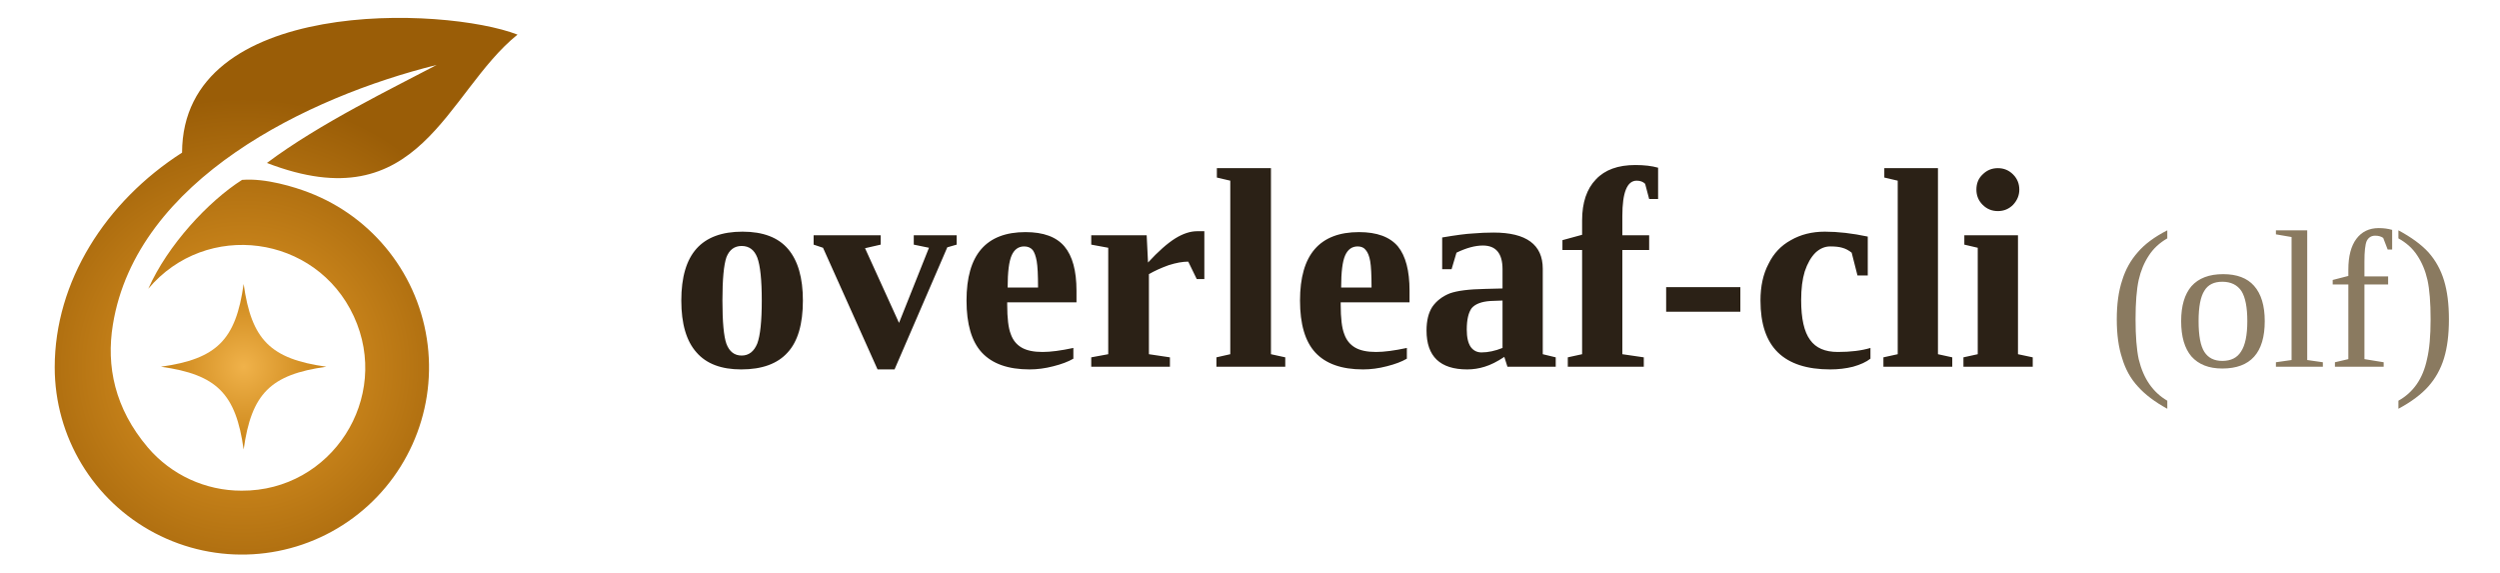
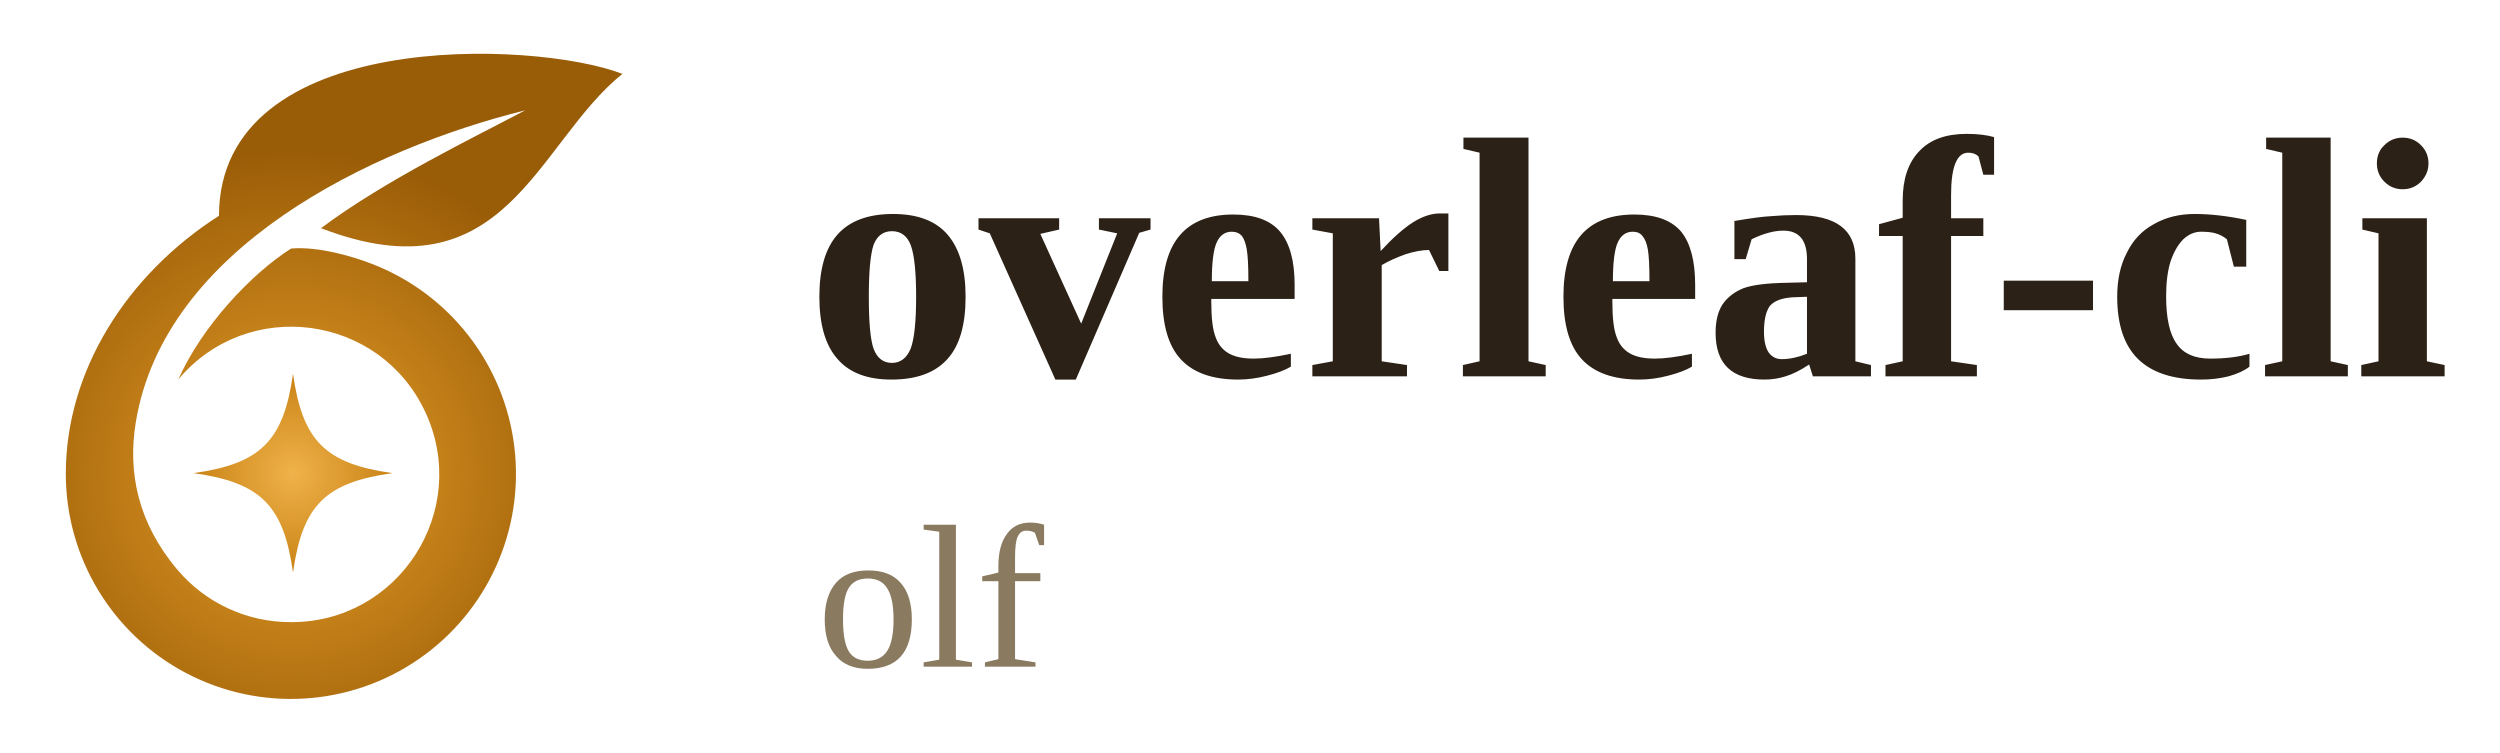
- <svg xmlns="http://www.w3.org/2000/svg" viewBox="0 0 559 128" role="img" aria-labelledby="t">
-   <svg x="4" y="4" width="120" height="120" viewBox="0 0 24 24">
+ <svg xmlns="http://www.w3.org/2000/svg" viewBox="0 0 465 140" role="img" aria-labelledby="t">
+   <svg x="4" y="10" width="120" height="120" viewBox="0 0 24 24">
    <defs>
      <radialGradient id="gb-light" gradientUnits="userSpaceOnUse" cx="10.1" cy="15.6" r="12">
        <stop offset="0.3" stop-color="#d08a1e" />
        <stop offset="1" stop-color="#9a5d07" />
      </radialGradient>
      <radialGradient id="gbs-light" gradientUnits="userSpaceOnUse" cx="10.1" cy="15.6" r="3.7">
        <stop offset="0" stop-color="#f0b24a" />
        <stop offset="1" stop-color="#c98316" />
      </radialGradient>
    </defs>
    <path d="M22.352.748C19.111-.51 7.365-.982 7.345 6.027c-3.427 2.194-5.697 5.768-5.697 9.598a8.373 8.373 0 0 0 13.123 6.898 8.373 8.373 0 0 0-1.767-14.719c-.606-.234-1.923-.648-2.975-.559-1.501.954-3.331 2.916-4.195 4.869 2.589-3.082 7.505-2.425 9.194 1.229 1.689 3.654-.994 7.824-5.02 7.8a5.5 5.5 0 0 1-4.195-1.933c-1.485-1.748-1.868-3.644-1.562-5.497 1.057-6.495 8.759-10.189 14.486-11.609-1.868.989-5.237 2.613-7.595 4.384C18.015 9.138 19.131 3.345 22.352.748z" fill="url(#gb-light)" />
    <path d="M10.1 11.9 C10.45 14.4 11.3 15.25 13.8 15.6 C11.3 15.95 10.45 16.8 10.1 19.3 C9.75 16.8 8.9 15.95 6.4 15.6 C8.9 15.25 9.75 14.4 10.1 11.9Z" fill="url(#gbs-light)" />
  </svg>
-   <path d="M179.6 67.2Q179.6 75.1 176.2 78.8Q172.8 82.6 165.8 82.6Q159.1 82.6 155.8 78.8Q152.4 75 152.4 67.2Q152.4 59.4 155.8 55.6Q159.2 51.8 166.1 51.8Q173 51.8 176.3 55.7Q179.6 59.6 179.6 67.2ZM170.4 67.2Q170.4 60.3 169.4 57.6Q168.4 55 165.9 55Q163.5 55 162.5 57.5Q161.6 60.1 161.6 67.2Q161.6 74.4 162.5 76.9Q163.5 79.5 165.9 79.5Q168.3 79.5 169.4 76.8Q170.4 74.1 170.4 67.2Z M200.1 82.6H196.3L184.1 55.4L182 54.7V52.6H197V54.7L193.5 55.5L201.1 72.2L207.8 55.4L204.4 54.7V52.6H214V54.7L211.9 55.3Z M229.4 51.9Q235.4 51.9 238.1 55.1Q240.8 58.3 240.8 65V67.6H225.3V68.1Q225.3 72.7 226.1 74.7Q226.8 76.7 228.5 77.7Q230.2 78.7 233.2 78.7Q235.9 78.7 240.1 77.8V80.2Q238.4 81.2 235.6 81.9Q232.9 82.6 230.3 82.6Q223.1 82.6 219.6 78.8Q216.2 75.1 216.2 67.2Q216.2 59.5 219.5 55.7Q222.8 51.9 229.4 51.9ZM229.1 55.1Q227.2 55.1 226.3 57.1Q225.4 59.1 225.4 64.3H232.2Q232.2 60.1 231.9 58.4Q231.6 56.7 231 55.9Q230.3 55.1 229.1 55.1Z M256.8 58.7Q260.2 55 262.9 53.3Q265.5 51.7 267.8 51.7H269.4V62.4H267.7L265.8 58.5Q263.9 58.5 261.4 59.3Q258.9 60.2 257 61.3V79.2L261.7 79.9V82H244.1V79.9L247.9 79.2V55.4L244.1 54.7V52.6H256.5Z M284.3 79.2 287.5 79.9V82H272.1V79.9L275.2 79.2V40.4L272.2 39.7V37.6H284.3Z M304 51.9Q310 51.9 312.7 55.1Q315.3 58.3 315.3 65V67.6H299.9V68.1Q299.9 72.7 300.7 74.7Q301.4 76.7 303.1 77.7Q304.8 78.7 307.8 78.7Q310.5 78.7 314.7 77.8V80.2Q313 81.2 310.2 81.9Q307.5 82.6 304.9 82.6Q297.7 82.6 294.2 78.8Q290.8 75.1 290.8 67.2Q290.8 59.5 294.1 55.7Q297.4 51.9 304 51.9ZM303.7 55.1Q301.8 55.1 300.9 57.1Q300 59.1 300 64.3H306.8Q306.8 60.1 306.5 58.4Q306.2 56.7 305.5 55.9Q304.9 55.1 303.7 55.1Z M334.1 52Q345.1 52 345.1 60.1V79.2L348 79.9V82H337.2L336.5 79.8Q334.1 81.4 332.1 82Q330.2 82.6 328.2 82.6Q319.1 82.6 319.1 73.9Q319.1 70.6 320.4 68.6Q321.8 66.6 324.3 65.6Q326.8 64.7 332.2 64.6L336.1 64.5V60.2Q336.1 54.9 331.7 54.9Q329.1 54.9 325.8 56.5L324.7 60.2H322.6V53.1Q327.3 52.3 329.5 52.2Q331.8 52 334.1 52ZM336.1 67.2 333.4 67.3Q330.4 67.5 329.2 68.9Q328.1 70.4 328.1 73.7Q328.1 76.3 329 77.6Q329.9 78.8 331.4 78.8Q333.6 78.8 336.1 77.8Z M353.9 55.9H349.5V53.7L353.9 52.5V49.3Q353.9 43.3 357 40.1Q360 36.9 365.8 36.9Q368.8 36.9 370.9 37.5V44.5H368.9L368 41.1Q367.3 40.4 366.1 40.4Q362.9 40.4 362.9 48.3V52.6H368.9V55.9H362.9V79.2L367.7 79.9V82H350.7V79.9L353.9 79.2Z M372.7 69.7V64.2H389.3V69.7Z M418.4 80.2Q417 81.3 414.5 82Q412.1 82.6 409.4 82.6Q401.6 82.6 397.7 78.8Q393.8 75 393.8 67.2Q393.8 62.4 395.6 59Q397.3 55.5 400.6 53.7Q403.9 51.8 408.2 51.8Q412.6 51.8 417.8 52.9V61.6H415.5L414.2 56.5Q413.2 55.7 412.1 55.4Q411.1 55.1 409.4 55.1Q407.6 55.1 406.1 56.5Q404.6 58 403.7 60.7Q402.9 63.3 402.9 67.1Q402.9 73.3 404.9 76Q406.8 78.7 411.1 78.7Q415.4 78.7 418.4 77.8Z M433.5 79.2 436.7 79.9V82H421.3V79.9L424.5 79.2V40.4L421.5 39.7V37.6H433.5Z M451.4 79.2 454.7 79.9V82H439.2V79.9L442.4 79.2V55.4L439.4 54.7V52.6H451.4ZM442.1 42.4Q442.1 40.3 443.5 39Q444.9 37.6 446.9 37.6Q448.9 37.6 450.3 39Q451.7 40.4 451.7 42.4Q451.7 44.3 450.3 45.8Q448.9 47.2 446.9 47.2Q444.9 47.2 443.5 45.8Q442.1 44.4 442.1 42.4Z" fill="#2b2116" />
-   <path d="M477.7 71.4Q477.7 77 478.4 80.3Q479.2 83.6 480.8 85.9Q482.4 88.2 484.8 89.6V91.4Q480.6 89.1 478.2 86.4Q475.8 83.8 474.7 80.1Q473.5 76.5 473.5 71.4Q473.5 66.3 474.7 62.7Q475.8 59.1 478.2 56.4Q480.5 53.7 484.8 51.5V53.3Q482.2 54.8 480.7 57.1Q479.1 59.5 478.4 62.6Q477.7 65.8 477.7 71.4Z M506.6 71.8Q506.6 82.4 497.1 82.4Q492.6 82.4 490.2 79.7Q487.9 77 487.9 71.8Q487.9 66.7 490.2 64Q492.6 61.3 497.3 61.3Q501.9 61.3 504.2 63.9Q506.6 66.6 506.6 71.8ZM502.7 71.8Q502.7 67.2 501.4 65.1Q500 63 497.1 63Q494.3 63 493.1 65Q491.8 67 491.8 71.8Q491.8 76.7 493.1 78.7Q494.4 80.7 497.1 80.7Q500 80.7 501.3 78.6Q502.7 76.5 502.7 71.8Z M516.1 80.5 519.6 81V82H509.1V81L512.6 80.5V53L509.1 52.4V51.5H516.1Z M525.3 63.6H521.8V62.6L525.3 61.7V60.3Q525.3 55.8 527.1 53.4Q528.9 51 532.1 51Q533.7 51 535.1 51.4V55.8H534.1L533.1 53.2Q532.4 52.7 531.3 52.7Q530 52.7 529.4 53.9Q528.9 55.1 528.9 58.5V61.8H534.2V63.6H528.9V80.3L533.2 81V82H522.3V81L525.3 80.3Z M536.5 91.4V89.6Q539 88.2 540.6 85.9Q542.2 83.6 542.9 80.3Q543.7 77 543.7 71.4Q543.7 65.8 543 62.6Q542.3 59.5 540.7 57.1Q539.2 54.8 536.5 53.3V51.5Q540.8 53.8 543.2 56.4Q545.6 59.1 546.7 62.7Q547.8 66.3 547.8 71.4Q547.8 76.5 546.7 80.1Q545.6 83.7 543.2 86.4Q540.8 89.1 536.5 91.4Z" fill="#8a7a60" />
+   <path d="M179.6 55.2Q179.6 63.1 176.2 66.8Q172.8 70.6 165.8 70.6Q159.1 70.6 155.8 66.8Q152.4 63 152.4 55.2Q152.4 47.4 155.8 43.6Q159.2 39.8 166.1 39.8Q173 39.8 176.3 43.7Q179.6 47.6 179.6 55.2ZM170.4 55.2Q170.4 48.3 169.4 45.6Q168.4 43 165.9 43Q163.5 43 162.5 45.5Q161.6 48.1 161.6 55.2Q161.6 62.4 162.5 64.9Q163.5 67.5 165.9 67.5Q168.3 67.5 169.4 64.8Q170.4 62.1 170.4 55.2Z M200.1 70.6H196.3L184.1 43.4L182 42.7V40.6H197V42.7L193.5 43.5L201.1 60.2L207.8 43.4L204.4 42.7V40.6H214V42.7L211.9 43.3Z M229.4 39.9Q235.4 39.9 238.1 43.1Q240.8 46.3 240.8 53V55.6H225.3V56.1Q225.3 60.7 226.1 62.7Q226.8 64.7 228.5 65.7Q230.2 66.7 233.2 66.7Q235.9 66.7 240.1 65.8V68.2Q238.4 69.2 235.6 69.9Q232.9 70.6 230.3 70.6Q223.1 70.6 219.6 66.8Q216.2 63.1 216.2 55.2Q216.2 47.5 219.5 43.7Q222.8 39.9 229.4 39.9ZM229.1 43.1Q227.2 43.1 226.3 45.1Q225.4 47.1 225.4 52.3H232.2Q232.2 48.1 231.9 46.4Q231.6 44.7 231 43.9Q230.3 43.1 229.1 43.1Z M256.8 46.7Q260.2 43 262.9 41.3Q265.5 39.7 267.8 39.7H269.4V50.4H267.7L265.8 46.5Q263.9 46.5 261.4 47.3Q258.9 48.2 257 49.3V67.2L261.7 67.9V70H244.1V67.9L247.9 67.2V43.4L244.1 42.7V40.6H256.5Z M284.3 67.2 287.5 67.9V70H272.1V67.9L275.2 67.2V28.4L272.2 27.7V25.6H284.3Z M304 39.9Q310 39.9 312.7 43.1Q315.3 46.3 315.3 53V55.6H299.9V56.1Q299.9 60.7 300.7 62.7Q301.4 64.7 303.1 65.7Q304.8 66.7 307.8 66.7Q310.5 66.7 314.7 65.8V68.2Q313 69.2 310.2 69.9Q307.5 70.6 304.9 70.6Q297.7 70.6 294.2 66.8Q290.8 63.1 290.8 55.2Q290.8 47.5 294.1 43.7Q297.4 39.9 304 39.9ZM303.7 43.1Q301.8 43.1 300.9 45.1Q300 47.1 300 52.3H306.8Q306.8 48.1 306.5 46.4Q306.2 44.7 305.5 43.9Q304.9 43.1 303.7 43.1Z M334.1 40Q345.1 40 345.1 48.1V67.2L348 67.9V70H337.2L336.5 67.8Q334.1 69.4 332.1 70Q330.2 70.6 328.2 70.6Q319.1 70.6 319.1 61.9Q319.1 58.6 320.4 56.6Q321.8 54.6 324.3 53.6Q326.8 52.7 332.2 52.6L336.1 52.5V48.2Q336.1 42.9 331.7 42.9Q329.1 42.9 325.8 44.5L324.7 48.2H322.6V41.1Q327.3 40.3 329.5 40.2Q331.8 40 334.1 40ZM336.1 55.2 333.4 55.3Q330.4 55.5 329.2 56.9Q328.1 58.4 328.1 61.7Q328.1 64.3 329 65.6Q329.9 66.8 331.4 66.8Q333.6 66.8 336.1 65.8Z M353.9 43.9H349.5V41.7L353.9 40.5V37.3Q353.9 31.3 357 28.1Q360 24.9 365.8 24.9Q368.8 24.9 370.9 25.5V32.5H368.9L368 29.1Q367.3 28.4 366.1 28.4Q362.9 28.4 362.9 36.3V40.6H368.9V43.9H362.9V67.2L367.7 67.9V70H350.7V67.9L353.9 67.2Z M372.7 57.7V52.2H389.3V57.7Z M418.4 68.2Q417 69.3 414.5 70Q412.1 70.6 409.4 70.6Q401.6 70.6 397.7 66.8Q393.8 63 393.8 55.2Q393.8 50.4 395.6 47Q397.3 43.5 400.6 41.7Q403.9 39.8 408.2 39.8Q412.6 39.8 417.8 40.9V49.6H415.5L414.2 44.5Q413.2 43.7 412.1 43.4Q411.1 43.1 409.4 43.1Q407.6 43.1 406.1 44.5Q404.6 46 403.7 48.7Q402.9 51.3 402.9 55.1Q402.9 61.3 404.9 64Q406.8 66.7 411.1 66.7Q415.4 66.7 418.4 65.8Z M433.5 67.2 436.7 67.9V70H421.3V67.9L424.5 67.2V28.4L421.5 27.7V25.6H433.5Z M451.4 67.2 454.7 67.9V70H439.2V67.9L442.4 67.2V43.4L439.4 42.7V40.6H451.4ZM442.1 30.4Q442.1 28.3 443.5 27Q444.9 25.6 446.9 25.6Q448.9 25.6 450.3 27Q451.7 28.4 451.7 30.4Q451.7 32.3 450.3 33.8Q448.9 35.2 446.9 35.2Q444.9 35.2 443.5 33.8Q442.1 32.4 442.1 30.4Z" fill="#2b2116" />
+   <path d="M169.6 115.2Q169.6 124.4 161.4 124.4Q157.5 124.4 155.5 122Q153.4 119.7 153.4 115.2Q153.4 110.8 155.5 108.4Q157.5 106.1 161.5 106.1Q165.5 106.1 167.5 108.4Q169.6 110.7 169.6 115.2ZM166.2 115.2Q166.2 111.2 165 109.4Q163.9 107.6 161.4 107.6Q159 107.6 157.9 109.3Q156.8 111 156.8 115.2Q156.8 119.4 157.9 121.2Q159 122.9 161.4 122.9Q163.8 122.9 165 121.1Q166.2 119.3 166.2 115.2Z M177.8 122.7 180.8 123.2V124H171.8V123.2L174.7 122.7V98.9L171.8 98.5V97.6H177.8Z M185.7 108.1H182.7V107.2L185.7 106.5V105.3Q185.7 101.4 187.3 99.3Q188.8 97.2 191.6 97.2Q193 97.2 194.2 97.6V101.4H193.3L192.5 99.1Q191.8 98.7 190.9 98.7Q189.8 98.7 189.3 99.8Q188.8 100.8 188.8 103.7V106.6H193.5V108.1H188.8V122.6L192.6 123.2V124H183.2V123.2L185.7 122.6Z" fill="#8a7a60" />
</svg>
